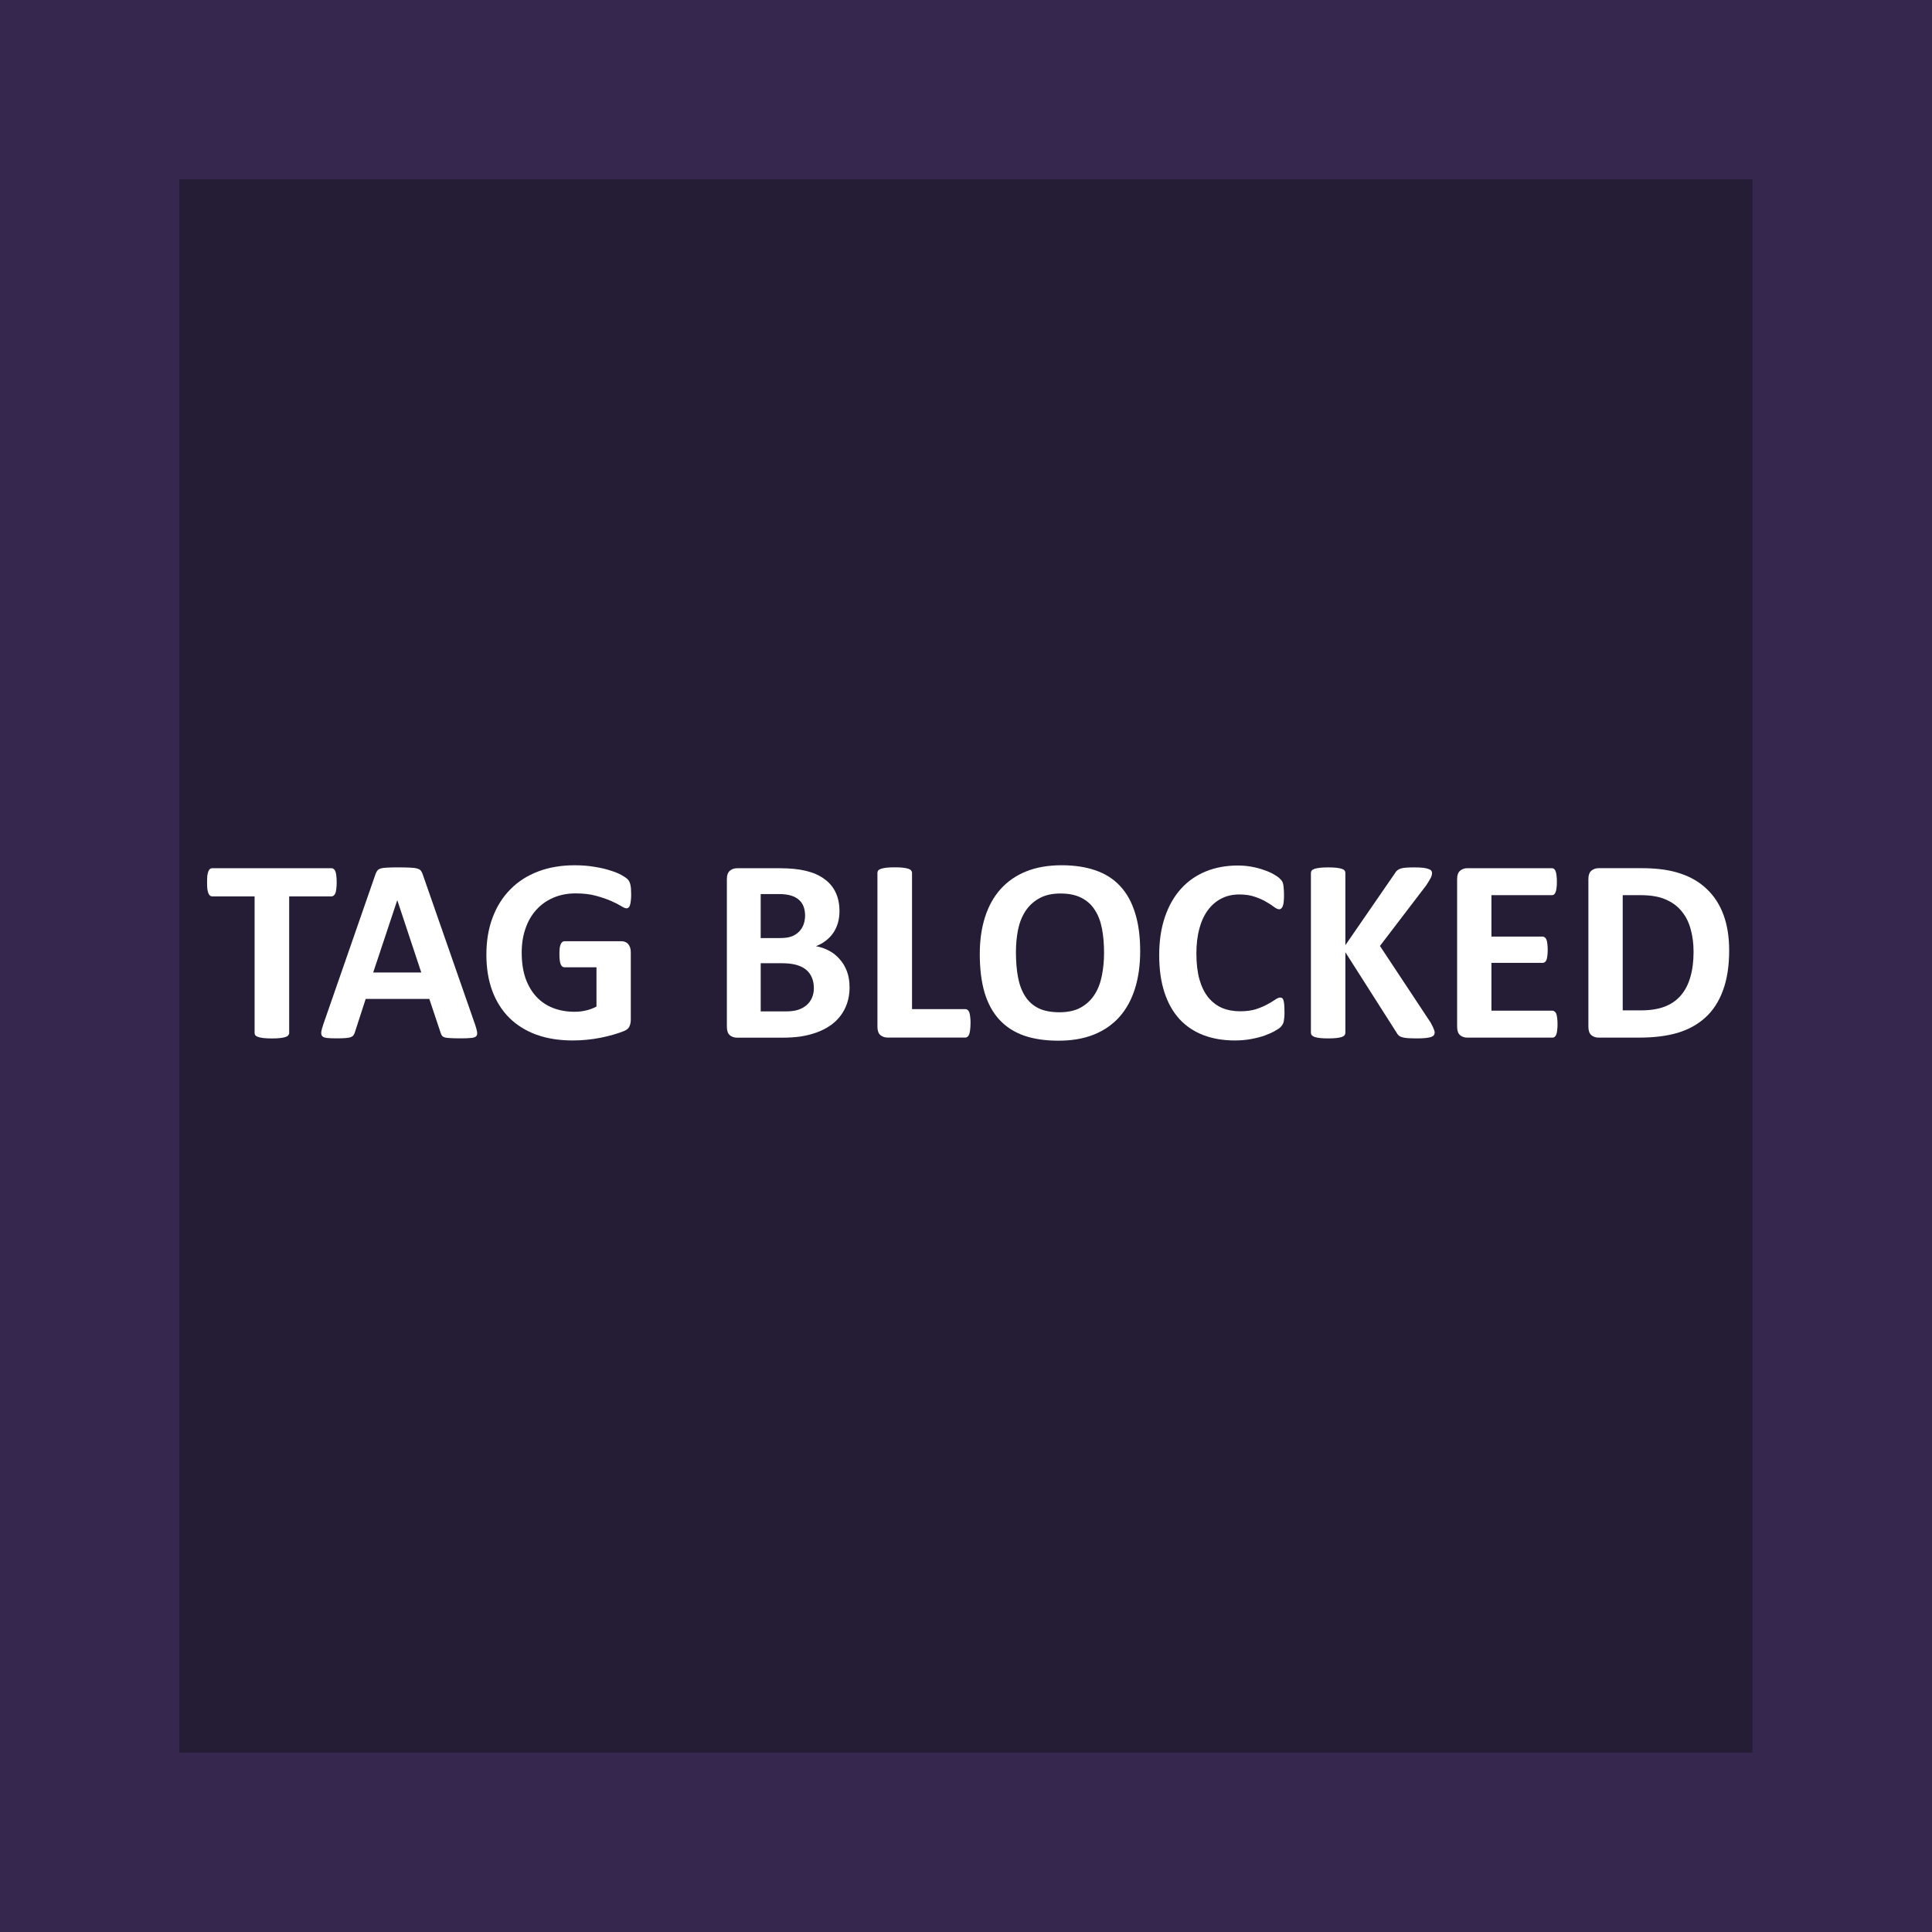
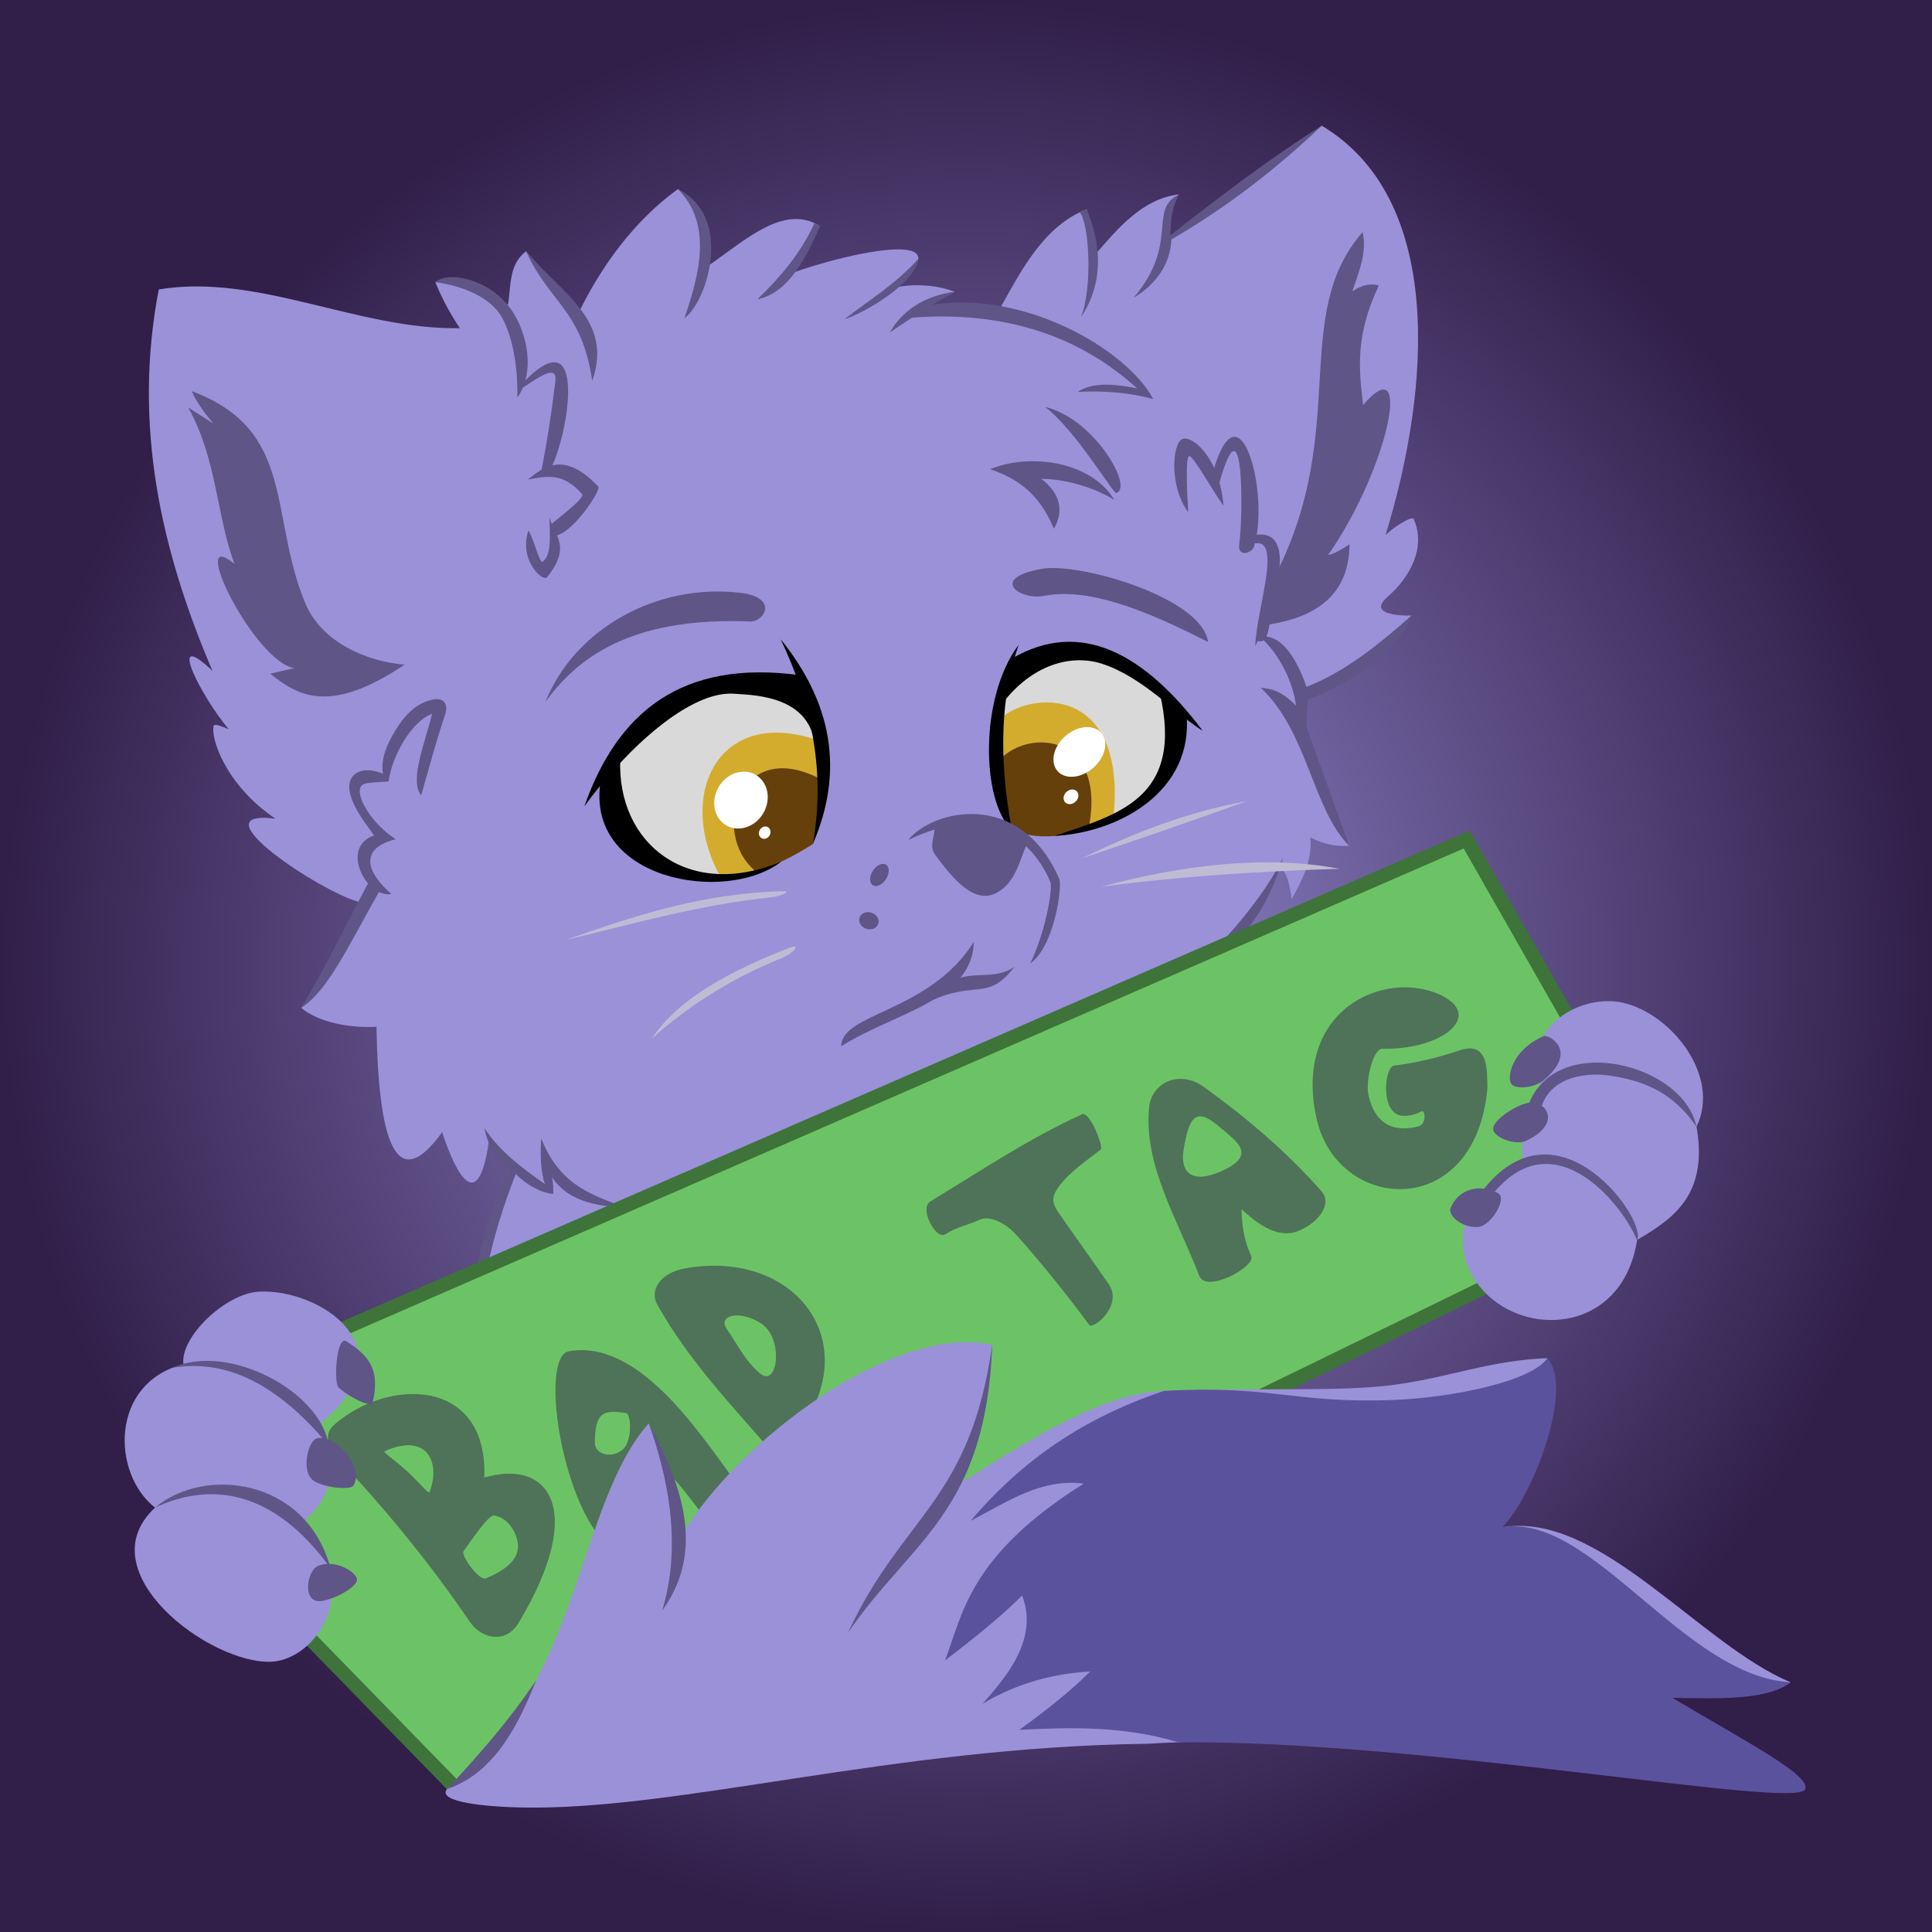
<svg xmlns="http://www.w3.org/2000/svg" width="132.29mm" height="132.29mm" version="1.1" viewBox="0 0 132.29 132.29">
-   <g transform="translate(585.86 84)">
-     <path d="m-585.86-84h132.29v132.29h-132.29z" fill="#36274e" style="paint-order:normal" />
-     <path d="m-573.58-71.716h107.72v107.72h-107.72z" fill="#251c36" style="paint-order:normal" />
-     <g transform="matrix(1.3354 0 0 1.3354 3146 322.74)" fill="#fff" stroke-width="1px" aria-label="TAG BLOCKED">
-       <path d="m-2777.3-259.34q0 0.195-0.02 0.336-0.013 0.134-0.047 0.222-0.034 0.081-0.087 0.121-0.047 0.04-0.107 0.04h-2.175v7.003q0 0.067-0.047 0.121-0.04 0.054-0.141 0.087-0.101 0.034-0.275 0.054-0.168 0.02-0.423 0.02-0.255 0-0.43-0.02-0.168-0.02-0.269-0.054-0.101-0.034-0.148-0.087-0.04-0.054-0.04-0.121v-7.003h-2.175q-0.067 0-0.114-0.04-0.047-0.04-0.081-0.121-0.034-0.087-0.054-0.222-0.013-0.141-0.013-0.336 0-0.201 0.013-0.342 0.02-0.141 0.054-0.222 0.034-0.087 0.081-0.121 0.047-0.04 0.114-0.04h6.123q0.06 0 0.107 0.04 0.054 0.034 0.087 0.121 0.034 0.081 0.047 0.222 0.02 0.141 0.02 0.342z" />
-       <path d="m-2770.2-252.04q0.081 0.242 0.101 0.383 0.02 0.141-0.054 0.215-0.074 0.067-0.262 0.081-0.188 0.02-0.517 0.02-0.342 0-0.537-0.013-0.188-7e-3 -0.289-0.034-0.101-0.034-0.141-0.087-0.04-0.054-0.067-0.141l-0.584-1.746h-3.263l-0.551 1.699q-0.027 0.094-0.074 0.161-0.04 0.06-0.141 0.101-0.094 0.034-0.275 0.047-0.174 0.013-0.463 0.013-0.309 0-0.483-0.02-0.175-0.02-0.242-0.094-0.067-0.081-0.047-0.222 0.02-0.141 0.101-0.376l2.679-7.707q0.04-0.114 0.094-0.181 0.054-0.074 0.168-0.107 0.121-0.04 0.329-0.047 0.208-0.013 0.551-0.013 0.396 0 0.631 0.013 0.235 7e-3 0.362 0.047 0.134 0.034 0.188 0.107 0.06 0.074 0.101 0.201zm-3.988-6.372h-0.01l-1.229 3.693h2.464z" />
-       <path d="m-2762.2-258.72q0 0.195-0.02 0.336-0.014 0.141-0.047 0.228-0.027 0.081-0.074 0.114-0.04 0.034-0.101 0.034-0.087 0-0.282-0.121-0.195-0.121-0.517-0.262-0.322-0.141-0.772-0.262-0.443-0.121-1.034-0.121-0.631 0-1.141 0.222-0.51 0.215-0.873 0.618-0.363 0.396-0.557 0.96-0.195 0.557-0.195 1.235 0 0.745 0.195 1.316 0.201 0.564 0.557 0.947 0.356 0.383 0.853 0.577 0.504 0.195 1.108 0.195 0.295 0 0.584-0.067t0.537-0.201v-2.014h-1.645q-0.121 0-0.188-0.148-0.067-0.154-0.067-0.517 0-0.188 0.013-0.316 0.02-0.128 0.054-0.201 0.034-0.081 0.081-0.114 0.047-0.04 0.107-0.04h2.934q0.107 0 0.188 0.04 0.087 0.034 0.148 0.107 0.067 0.074 0.101 0.181 0.034 0.101 0.034 0.235v3.458q0 0.201-0.074 0.356-0.067 0.148-0.289 0.235-0.215 0.087-0.537 0.181-0.322 0.094-0.671 0.161-0.342 0.067-0.698 0.101-0.349 0.034-0.705 0.034-1.041 0-1.866-0.295-0.819-0.302-1.39-0.866-0.571-0.571-0.873-1.383-0.302-0.819-0.302-1.853 0-1.067 0.322-1.913 0.322-0.853 0.913-1.444 0.591-0.598 1.423-0.913 0.839-0.316 1.866-0.316 0.564 0 1.027 0.081 0.463 0.074 0.806 0.188 0.349 0.107 0.577 0.235 0.228 0.128 0.316 0.222 0.094 0.094 0.134 0.269 0.04 0.168 0.04 0.504z" />
-       <path d="m-2751-253.98q0 0.463-0.128 0.839-0.128 0.376-0.356 0.665-0.222 0.289-0.537 0.497-0.309 0.208-0.685 0.342-0.376 0.134-0.806 0.201-0.423 0.06-0.947 0.06h-2.31q-0.222 0-0.376-0.128-0.148-0.134-0.148-0.43v-7.573q0-0.295 0.148-0.423 0.154-0.134 0.376-0.134h2.182q0.799 0 1.349 0.134 0.557 0.134 0.933 0.41 0.383 0.269 0.584 0.685 0.202 0.416 0.202 0.98 0 0.316-0.081 0.598-0.081 0.275-0.235 0.504-0.154 0.228-0.383 0.403-0.222 0.175-0.51 0.282 0.369 0.067 0.678 0.235 0.316 0.168 0.544 0.436 0.235 0.262 0.369 0.618 0.134 0.356 0.134 0.799zm-2.283-3.659q0-0.262-0.081-0.47-0.081-0.208-0.242-0.342-0.161-0.141-0.409-0.215-0.242-0.074-0.651-0.074h-0.893v2.256h0.987q0.383 0 0.611-0.087 0.228-0.094 0.376-0.248 0.154-0.161 0.228-0.369 0.074-0.215 0.074-0.45zm0.45 3.72q0-0.302-0.101-0.537-0.101-0.242-0.295-0.403-0.195-0.161-0.497-0.248-0.302-0.087-0.785-0.087h-1.047v2.471h1.276q0.369 0 0.618-0.074 0.255-0.081 0.436-0.228 0.188-0.154 0.289-0.376 0.107-0.228 0.107-0.517z" />
-       <path d="m-2744.8-252.12q0 0.201-0.02 0.342-0.014 0.134-0.047 0.228-0.034 0.087-0.087 0.128-0.047 0.04-0.114 0.04h-3.981q-0.222 0-0.376-0.128-0.148-0.134-0.148-0.43v-7.889q0-0.067 0.04-0.121 0.047-0.054 0.148-0.087 0.101-0.034 0.269-0.054 0.175-0.02 0.43-0.02 0.262 0 0.43 0.02 0.168 0.02 0.269 0.054t0.141 0.087q0.047 0.054 0.047 0.121v6.989h2.733q0.067 0 0.114 0.04 0.054 0.034 0.087 0.121 0.034 0.081 0.047 0.222 0.02 0.134 0.02 0.336z" />
-       <path d="m-2736.1-255.82q0 1.081-0.269 1.934-0.269 0.853-0.799 1.45-0.53 0.591-1.316 0.906-0.779 0.309-1.806 0.309-1.014 0-1.772-0.262-0.752-0.269-1.256-0.812-0.503-0.544-0.759-1.383-0.248-0.839-0.248-1.987 0-1.054 0.269-1.893 0.269-0.846 0.799-1.437 0.53-0.591 1.309-0.906 0.785-0.316 1.819-0.316 0.987 0 1.739 0.262 0.759 0.262 1.262 0.806 0.51 0.544 0.765 1.376 0.262 0.826 0.262 1.954zm-1.853 0.094q0-0.685-0.107-1.242-0.107-0.564-0.369-0.96-0.255-0.403-0.685-0.618-0.43-0.222-1.074-0.222-0.651 0-1.088 0.248-0.436 0.242-0.705 0.651-0.269 0.41-0.383 0.96-0.107 0.544-0.107 1.155 0 0.712 0.107 1.282 0.107 0.564 0.362 0.967 0.255 0.403 0.685 0.618 0.43 0.208 1.081 0.208 0.651 0 1.088-0.242 0.436-0.242 0.705-0.658 0.269-0.416 0.376-0.967 0.114-0.557 0.114-1.182z" />
-       <path d="m-2728.7-252.69q0 0.168-0.013 0.289-0.01 0.114-0.027 0.201-0.02 0.081-0.054 0.141-0.034 0.06-0.107 0.141-0.074 0.074-0.289 0.195-0.208 0.121-0.517 0.235-0.302 0.107-0.698 0.181-0.389 0.074-0.846 0.074-0.893 0-1.611-0.275-0.718-0.275-1.222-0.819-0.504-0.551-0.772-1.37-0.269-0.819-0.269-1.907 0-1.108 0.295-1.967 0.295-0.859 0.826-1.444 0.53-0.584 1.269-0.886 0.745-0.302 1.638-0.302 0.363 0 0.698 0.06t0.618 0.161q0.289 0.094 0.517 0.222 0.228 0.128 0.316 0.222 0.094 0.087 0.128 0.148 0.034 0.06 0.054 0.154 0.02 0.094 0.027 0.222 0.013 0.128 0.013 0.316 0 0.201-0.013 0.342t-0.047 0.228q-0.034 0.087-0.081 0.128-0.047 0.04-0.107 0.04-0.101 0-0.255-0.114-0.154-0.121-0.403-0.262-0.242-0.148-0.584-0.262-0.336-0.121-0.806-0.121-0.517 0-0.926 0.215-0.403 0.208-0.692 0.604-0.282 0.389-0.43 0.947t-0.148 1.256q0 0.765 0.154 1.329 0.161 0.557 0.45 0.92 0.295 0.363 0.705 0.544 0.416 0.175 0.933 0.175 0.47 0 0.812-0.107 0.342-0.114 0.584-0.248 0.248-0.134 0.403-0.242 0.161-0.107 0.248-0.107 0.067 0 0.107 0.027 0.04 0.027 0.067 0.107 0.027 0.081 0.04 0.228 0.013 0.141 0.013 0.383z" />
-       <path d="m-2721-251.64q0 0.074-0.04 0.134-0.034 0.054-0.141 0.094-0.101 0.034-0.282 0.054-0.181 0.02-0.457 0.02-0.436 0-0.631-0.034-0.188-0.034-0.275-0.101-0.081-0.067-0.128-0.161l-2.625-4.122v4.122q0 0.074-0.04 0.128-0.04 0.054-0.141 0.094-0.101 0.034-0.269 0.054-0.168 0.02-0.43 0.02-0.255 0-0.43-0.02-0.168-0.02-0.269-0.054-0.101-0.04-0.148-0.094-0.04-0.054-0.04-0.128v-8.184q0-0.074 0.04-0.128 0.047-0.054 0.148-0.087t0.269-0.054q0.174-0.02 0.43-0.02 0.262 0 0.43 0.02 0.168 0.02 0.269 0.054t0.141 0.087q0.04 0.054 0.04 0.128v3.699l2.545-3.693q0.047-0.087 0.114-0.141 0.067-0.06 0.174-0.094 0.107-0.034 0.275-0.047 0.168-0.013 0.43-0.013 0.269 0 0.443 0.02 0.174 0.02 0.275 0.06 0.107 0.034 0.148 0.087 0.04 0.054 0.04 0.121 0 0.114-0.06 0.235t-0.228 0.383l-2.383 3.122 2.598 3.928q0.148 0.275 0.175 0.369 0.034 0.087 0.034 0.141z" />
-       <path d="m-2714.7-252.07q0 0.195-0.02 0.329-0.013 0.128-0.047 0.208-0.034 0.081-0.087 0.121-0.047 0.034-0.107 0.034h-4.364q-0.222 0-0.376-0.128-0.148-0.134-0.148-0.43v-7.573q0-0.295 0.148-0.423 0.154-0.134 0.376-0.134h4.337q0.06 0 0.107 0.034 0.047 0.034 0.081 0.121 0.034 0.081 0.047 0.215 0.02 0.128 0.02 0.329 0 0.188-0.02 0.322-0.014 0.128-0.047 0.208-0.034 0.081-0.081 0.121-0.047 0.034-0.107 0.034h-3.102v2.122h2.625q0.06 0 0.107 0.04 0.054 0.034 0.087 0.114 0.034 0.074 0.047 0.208 0.02 0.128 0.02 0.316 0 0.195-0.02 0.322-0.013 0.128-0.047 0.208-0.034 0.074-0.087 0.107-0.047 0.034-0.107 0.034h-2.625v2.451h3.129q0.061 0 0.107 0.04 0.054 0.034 0.087 0.114 0.034 0.081 0.047 0.215 0.02 0.128 0.02 0.322z" />
-       <path d="m-2705.9-255.85q0 1.195-0.316 2.048-0.309 0.846-0.893 1.383t-1.423 0.792q-0.833 0.248-1.987 0.248h-2.075q-0.222 0-0.376-0.128-0.148-0.134-0.148-0.43v-7.573q0-0.295 0.148-0.423 0.154-0.134 0.376-0.134h2.229q1.161 0 1.967 0.275 0.812 0.269 1.363 0.806 0.557 0.53 0.846 1.316t0.289 1.819zm-1.826 0.06q0-0.618-0.148-1.148-0.141-0.53-0.463-0.92-0.316-0.389-0.819-0.604-0.497-0.222-1.309-0.222h-0.893v5.908h0.92q0.725 0 1.222-0.188 0.497-0.188 0.826-0.564 0.336-0.383 0.497-0.947 0.168-0.564 0.168-1.316z" />
+   <defs>
+     <radialGradient id="a" cx="-100.36" cy="230.86" r="66.145" gradientUnits="userSpaceOnUse">
+       <stop stop-color="#9a91d9" offset="0" />
+       <stop stop-color="#655791" offset=".5" />
+       <stop stop-color="#311e49" offset="1" />
+     </radialGradient>
+   </defs>
+   <g transform="translate(166.51 -164.71)">
+     <rect x="-166.51" y="164.71" width="132.29" height="132.29" fill="url(#a)" />
+     <g stroke-width=".873">
+       <path d="m-155.64 184.53c-1.791 9.331 0.162 17.884 3.678 26.115-3.214-3.051-0.812 1.697 1.109 3.998-0.313-0.132-0.968-0.427-1.026-0.234-0.229 0.765 0.766 4.021 4.225 6.358-5.535-0.701 3.122 5.026 5.713 5.696-1.024 2.852-2.497 5.04-3.947 7.261 1.254 1.028 3.373 1.385 5.157 1.296 0.127 7.709 1.305 11.664 4.493 7.214 1.039 3.144 2.489 5.569 3.203 0.626l1.754 1.814-2.698 8.243c18.401-9.6 46.088-10.872 55.097-28.893 0.505 0.477 0.711 1.304 0.809 2.273 0.775-1.405 1.434-2.699 1.282-4.259 1.317 0.746 2.664 0.586 2.664 0.586s-2.544-5.136-3.274-8.199l0.435-2.149c2.361-1.245 6.58-4.497 7.108-5.417 0 0-3.245 0.118-1.646-1.275 1.544-1.345 2.656-3.394 1.796-5.331-0.117-0.265-1.449 0.601-1.934 1.105 3.143-10.206 3.986-23.052-4.364-28.041l-10.455 7.636c-0.027-0.963-0.053-2.066 0.659-2.933-2.489 0.316-4.133 2.287-5.799 4.215l-0.499-3.197c-2.9 1.131-4.429 4.078-5.983 6.876l-5.416 0.054 2.357-1.281c-1.366-0.519-2.885-0.545-4.154-0.284 5.13-4.139-2.85-2.495-7.054-0.975l1.949-3.265c-2.462-1.476-5.022 0.95-7.639 2.765-0.056-2.337-0.462-4.403-2.055-5.269-3.033 2.203-5.259 5.32-6.79 8.461l-3.606-4.203c-1.171 0.886-1.032 2.325-1.227 3.647-1.528-0.844-3.154-1.687-4.988-1.536 0.481 1.159 0.949 2.04 1.683 3.153-6.96 0.13-13.807-3.785-20.619-2.652z" fill="#9a91d9" />
+       <path d="m-98.114 214.62 0.443-3.514c3.897-2.771 7.558-1.393 11.138 1.399 0.675 6.432-1.974 6.901-4.025 8.443z" fill="#d9d9d9" />
+       <path d="m-98.193 214.07c2.145-2.127 8.812-2.519 7.936 6.525-2.309 0.94-4.619 1.862-7.116 0.289z" fill="#d3ac2e" />
+       <path d="m-110.25 215.8c-2.238-7.573-9.511-4.259-14.328 1.279 0.498 4.303 2.263 7.53 7.556 7.761z" fill="#d9d9d9" />
+       <path d="m-110.39 215.44c-6.993-2.49-9.838 3.781-6.822 9.244l2.729-0.35 4.179-4.648z" fill="#d3ac2e" />
+     </g>
+     <g transform="matrix(.87252 0 0 .87252 -12.803 29.435)" fill="#5f5587">
+       <path d="m-144.41 207.2c-2.875-0.23-6.493-1.704-7.788-4.803-2.894-6.927-0.71-13.602-8.918-16.662 0.3 0.735 0.952 1.663 1.698 2.547l-1.975-1.264c2.255 4.031 2.224 8.529 3.633 12.282-3.772-3.153 1.508 7.626 4.68 8.175l-1.876 0.434c2.232 1.808 4.741 3.175 10.545-0.711z" />
+       <path d="m-142.21 209.94c-1.417 0.3-2.301 1.394-2.948 2.461-0.558 0.921-1.177 2.183-0.947 3.363-1.563-0.69-3.049-0.082-2.55 1.683 0.34 1.203 1.171 2.17 1.846 3.158-2.697 0.898-0.623 4.946 1.359 4.593-2.113-1.834-2.419-3.626 0.346-4.298-1.811-1.137-3.198-3.359-2.738-4.14 0.213-0.362 0.956-0.284 2.172-0.398 0.253-1.932 1.756-4.701 3.418-5.304-0.563 2.293-1.798 5.229-0.862 6.4 0.627-2.204 1.201-4.303 1.888-6.378 0.286-0.864-0.204-1.306-0.984-1.141z" color="#000000" />
+       <path d="m-147.14 224.1c-1.797 3.346-3.447 6.798-5.39 10.039 2.166-1.41 3.763-4.997 6.214-9.299z" />
+       <path d="m-138.15 243.57c0.331 1.631 1.081 2.644 2.016 3.383-1.54 2.468-2.094 5.117-2.658 7.764l0.879-0.188c0.471-2.405 1.271-4.898 2.221-7.356 0.889 0.883 1.922 1.449 2.942 1.57 0.012-0.415 0.014-0.889-0.118-1.333 1.486 2.17 3.963 2.243 5.963 2.458-2.57-0.978-5.303-1.681-6.783-5.49-0.086 1.083-0.065 2.579 0.286 3.584-1.787-1.252-3.532-2.547-4.749-4.394z" />
+       <path d="m-80.413 229.12c1.965-2.131 3.733-4.37 4.957-6.796-0.71 2.3-1.701 4.55-3.63 6.517z" />
+       <path d="m-70.286 221.42-3.369-9.4 0.118-2.054c4.186-1.707 7.099-3.997 8.142-6.615-2.598 2.299-5.29 4.458-8.241 5.589-0.372-1.088-1.586-4.287-3.673-3.93 1.03 0.818 2.526 2.945 2.852 5.401-1.186-1.182-1.906-1.31-2.769-1.4 3.696 3.465 4.061 9.52 6.939 12.408z" />
+       <path d="m-72.44 164.91c-4.007 2.498-7.949 5.519-11.882 8.603 0.082-0.956-0.04-1.753 0.67-3.197-2.453 1.163 0.081 3.817-3.547 8.085 1.521-0.876 2.887-2.465 2.96-4.566 4.406-2.561 8.285-5.582 11.798-8.925z" />
+       <path d="m-90.884 171.46c1.256 2.991 1.246 5.922-0.444 8.466 0.926-2.347 0.634-7.355-0.094-8.225 0.161-0.098 0.348-0.174 0.538-0.241z" />
+       <path d="m-93.461 196.53c-1.099-2.651-2.721-3.892-4.996-4.67 3.073-1.289 7.931-0.627 9.738 2.404-2.061-1.265-4.651-1.692-5.71-1.633 1.715 1.305 1.632 2.787 0.968 3.9z" />
+       <path d="m-94.132 186.98c3.847 0.906 6.957 6.352 5.569 6.744-0.25 0.071-3.051-4.762-5.569-6.744z" />
+       <path d="m-94.33 199.67c-4.274 0.716-1.839 2.505 0.099 2.131 3.469-0.67 7.9 1.077 12.875 3.623-0.485-3.525-10.118-6.233-12.974-5.754z" />
+       <path d="m-82.912 195.24c-1.505-2.001-1.272-5.458-0.446-5.752 0.801-0.285 2.912 1.51 3.211 5.235-0.889-1.196-2.423-4.039-2.71-3.884-0.287 0.154-0.151 2.877-0.055 4.401z" />
+       <path d="m-80.971 192.07 0.465 0.964c2.025-7.232 1.885 2.736 1.595 4.714-0.154 1.045 0.976 0.73 1.15 0.192 1.29-4.003-1.115-13.194-3.209-5.87z" />
+       <path d="m-77.648 205.74c0.054-2.848 2.248-8.736-0.209-8.015l0.084-0.684c3.495-0.673 1.814 5.013 0.126 8.699z" />
+       <path d="m-76.044 200.11c5.812-11.379 1.103-20.315 6.813-26.856 0.372 1.59-0.301 3.12-0.81 4.66 0.646-0.463 1.384-0.685 2.083-0.464-1.881 3.94-1.556 6.659-1.234 9.37 3.984-4.625 1.971 5.024-2.745 11.769 0.545-0.085 1.114-0.483 1.679-0.829-0.028 3.729-2.331 5.656-6.279 6.279-0.242 1.55-0.635 1.341-1.017 1.303z" />
+       <path d="m-109.89 180.09c1.953-1.521 3.955-2.709 5.79-4.726-0.256 1.954-4.308 4.278-5.79 4.726z" />
+       <path d="m-106.33 181.12c0.994-1.711 2.687-2.858 5.081-3.187-1.743 0.981-3.468 2.095-5.081 3.187z" />
+       <path d="m-104.78 179.98c5.227-0.42 12.063 0.262 17.859 5.543-2.453-0.514-3.821-0.314-4.672 0.276 1.783-0.115 4.037 0.023 5.93 0.56-2.079-3.918-10.285-8.692-17.693-7.347z" />
+       <path d="m-111.8 172.78-0.444-0.226c-1.121 2.438-2.737 4.281-4.478 5.97 2.382-0.483 3.774-3.12 4.922-5.744z" />
+       <path d="m-122.96 169.89c4.411 2.173 2.28 8.866 0.508 10.116 1.173-3.415 2.228-7.367-0.508-10.116z" />
+       <path d="m-134.88 174.76c1.817 4.038 4.379 4.584 5.195 10.169 1.662-4.77-2.376-6.827-5.195-10.169z" />
+       <path d="m-135.56 186.25c1.49-2.217 0.644-5.16-0.34-6.699-1.674-2.618-5.069-3.295-6.104-2.368 2.071 0.271 4.383 1.163 5.269 2.834 0.739 1.393 1.215 3.537 1.175 6.234z" />
+       <path d="m-135.31 185.29c5.405-5.874 3.776 4.115 2.253 6.745l-0.655 0.127c0.488-2.466 0.805-4.535 1.127-7.157 0.171-1.399-1.128-0.489-2.66 0.535z" />
+       <path d="m-134.73 192.67c1.358-1.122 2.925-2.174 5.515 0.553 0.273 0.287-2.126 3.822-3.414 3.843l-0.235-0.926c0.849-0.717 2.621-2.037 2.377-2.322-1.489-1.74-2.822-1.403-4.244-1.147z" />
+       <path d="m-134.69 196.67c-0.792 2.357 1.142 4.059 1.451 3.677 1.936-2.395 0.608-3.276 0.194-4.7 0.011 1.306 0.21 2.903-0.525 3.47-0.252 0.194-0.649-1.641-1.12-2.447z" />
+       <path d="m-117.3 203.81c1.131 0.043 2.284-1.896-0.803-2.251-6.501-0.747-12.919 2.78-15.259 8.554 2.872-3.931 7.319-6.639 16.062-6.303z" />
+       <path d="m-99.748 228.97c-0.076 4.612-6.46 5.62-10.395 8.183-0.018-2.637 6.887-2.639 10.395-8.183z" />
+       <path d="m-104.07 234.06c4.464-2.442 5.216-0.167 7.526-3.157-1.624 1.141-3.266 0.199-5.092 1.212z" />
+       <path d="m-107.24 227.53a0.772 0.665 17.55 0 1-0.937 0.401 0.772 0.665 17.55 0 1-0.536-0.867 0.772 0.665 17.55 0 1 0.937-0.401 0.772 0.665 17.55 0 1 0.536 0.867z" />
+       <path d="m-106.54 222.98a0.609 0.958 32.749 0 1-0.21 1.207 0.609 0.958 32.749 0 1-1.009 0.242 0.609 0.958 32.749 0 1 0.21-1.207 0.609 0.958 32.749 0 1 1.009-0.242z" />
+       <path d="m-102.84 219.92c0.11 0.629-0.471 1.462 0.059 2.189 1.555 2.137 3.167 3.889 4.838 2.991 1.612-0.866 1.83-2.852 2.463-3.998-2.329-1.558-4.745-2.3-7.36-1.183z" />
+     </g>
+     <g stroke-width=".873">
+       <path d="m-114.84 224.31c1.424-0.285 2.699-0.995 3.996-1.809l0.706-4.345c-5.75-3.183-7.764 3.529-4.702 6.154z" fill="#66400a" />
+       <path d="m-113.94 219.29a1.773 2.002 30.163 0 1-1.833 2.141 1.773 2.002 30.163 0 1-1.833-1.731 1.773 2.002 30.163 0 1 1.833-2.141 1.773 2.002 30.163 0 1 1.833 1.731z" fill="#fff" />
+       <path d="m-113.75 221.68a0.385 0.435 30.163 0 1-0.398 0.465 0.385 0.435 30.163 0 1-0.398-0.376 0.385 0.435 30.163 0 1 0.398-0.465 0.385 0.435 30.163 0 1 0.398 0.376z" fill="#fff" />
+     </g>
+     <g transform="matrix(.87252 0 0 .87252 -12.803 29.435)">
+       <path d="m-114.83 222.64c-4.335 3.392-15.543 1.501-14.182-6.407l1.525-1.662c-0.306 6.691 5.354 11.159 12.658 8.069z" />
+       <path d="m-112.38 221.29c2.508-5.791 1.485-11.131-2.522-16.088 2.482 5.216 3.53 10.56 2.522 16.088z" />
+       <path d="m-112.37 212.72c-0.924-3.167-4.928-3.13-6.115-3.235-3.531-0.311-8.569 4.369-11.821 8.832 2.586-7.348 7.618-11.572 16.968-10.282z" />
+     </g>
+     <g stroke-width=".873">
+       <path d="m-97.265 221.45c1.476 0.801 3.327 0.58 5.283 0.072 1.304-6.44-3.928-7.028-6.079-4.8z" fill="#66400a" />
+       <path d="m-90.83 215.68a1.447 1.987 48.875 0 1-1.774 2.139 1.447 1.987 48.875 0 1-1.774-1.103 1.447 1.987 48.875 0 1 1.774-2.139 1.447 1.987 48.875 0 1 1.774 1.103z" fill="#fff" />
+       <path d="m-92.669 219.18a0.457 0.548 46.501 0 1-0.507 0.584 0.457 0.548 46.501 0 1-0.507-0.404 0.457 0.548 46.501 0 1 0.507-0.584 0.457 0.548 46.501 0 1 0.507 0.404z" fill="#fff" />
+     </g>
+     <g transform="matrix(.87252 0 0 .87252 -12.803 29.435)">
+       <path d="m-96.748 220.2c-2.426-2.344-2.557-10.452 0.525-14.555-1.366 3.892-1.628 8.674-0.525 14.555z" />
+       <path d="m-81.778 212.39c-4.628-6.141-9.628-8.783-14.956-5.681l-0.788 3.566c2.36-3.112 5.429-3.906 7.805-3.156 3.228 1.02 5.956 4.074 7.939 5.271z" />
+       <path d="m-85.15 209.41c1.946 8.362-3.38 9.556-8.261 11.234 5.242-0.297 10.911-3.595 10.362-9.548z" />
+     </g>
+     <path d="m-104.32 222.23c5.025-2.454 8.315-0.438 9.721 2.846 0.226 0.527-0.428 3.755-1.375 5.608 1.663-1.147 2.221-5.289 1.99-5.813-2.729-6.203-8.734-4.675-10.336-2.641z" fill="#5f5587" stroke-width=".873" />
+     <path d="m-152.73 259.92 1.282 10.681 16.167 16.575 83.149-40.526-13.952-24.458z" fill="#6cc365" stroke="#3e733a" stroke-width=".965" />
+     <g transform="matrix(.87252 0 0 .87252 -12.803 29.435)" fill="#4e7358">
+       <path d="m-143.59 264.44c-2.074-0.046-4.36 0.777-6.124 2.219-0.885 0.723-1.276 1.437 0.829 3.677 3.338 3.551 6.835 7.913 9.565 11.943 0.978 1.443 2.878 1.742 3.843 0.138 5.462-9.087 2.254-12.902-2.682-11.418 0.175-4.566-2.401-6.491-5.432-6.559zm1.119 7.72c-0.055 0.133-0.87-0.863-1.785-1.697-0.894-0.815-1.89-1.465-1.726-1.538 3.503-1.548 4.391 1.087 3.511 3.235zm5.078 1.81c1.247 0.184 1.93 1.654 1.88 2.517-0.063 1.099-1.214 1.886-2.522 2.415-0.549 0.222-1.975-1.818-1.755-2.124 0.611-0.849 1.967-2.871 2.397-2.807z" />
+       <path d="m-131.51 261.08c-2.425 0.423-0.459 12.84 3.397 15.479l3.81-6.556c1.226 1.157 2.26 2.574 3.383 4.04l2.464-2.723c-3.024-4.163-7.679-11.177-13.053-10.24zm4.472 4.854c0.416 0.067 0.495 2.161-0.221 2.826-0.856 0.795-2.233 0.445-2.224-0.518 0.023-2.33 0.619-2.602 2.445-2.308z" />
+       <path d="m-120.21 254.37c-0.68 4e-3 -1.387 0.067-2.116 0.192-2.085 0.358-2.859 1.767-2.268 2.834 2.458 4.438 6.041 8.136 9.364 11.983 7.383-7.088 3.049-15.063-4.98-15.01zm1.989 3.904c0.52 0.024 1.167 0.22 1.806 0.641 1.768 1.166 1.294 5.026-0.066 3.935-1.192-0.956-1.835-2.362-2.639-3.499-0.479-0.676 0.032-1.117 0.898-1.077z" />
+       <path d="m-103.16 249.33c-0.893 0.54 0.454 3.074 1.189 2.571 0.793-0.543 1.737-0.71 2.682-1.133 0.919-0.412 2.186 0.406 2.875 1.175 2.042 2.278 3.878 4.578 5.736 7.077 0.285 0.383 2.685-1.516 1.52-3.207-1.381-2.005-2.649-3.746-3.967-5.654-0.588-0.85-0.401-1.367 0.028-1.963 0.844-1.174 2.136-2.017 3.317-2.944 0.244-0.191-0.868-3.037-1.465-2.765-4.343 1.98-8.019 4.486-11.915 6.842z" />
+       <path d="m-85.984 241.92c-0.458 4.554 2.252 8.857 3.929 13.234 0.549 1.434 4.444-0.731 4.085-1.525-0.608-1.345-0.734-2.513-0.762-3.695 0.991 0.896 2.691 2.387 4.406 1.729 1.505-0.577 2.793-2.087 1.869-3.136-2.78-3.155-5.901-5.779-9.207-8.171-1.999-1.447-4.134-0.282-4.32 1.564zm5.532 1.564c1.236 1.072 3.128 2.19 0.019 3.519-2.123 0.907-3.17 0.137-2.834-1.818 0.421-2.457 0.924-3.341 2.815-1.701z" />
+       <path d="m-66.768 238.67c-0.75 0.101-1.113 3.782 0.652 3.929 0.449 0.037 0.948-0.045 1.479-0.332 0.353-0.191 0.415 0.987-0.175 1.152-0.935 0.262-3.321 0.655-3.969-2.501-0.218-1.06 0.361-3.593 1.111-3.577 4.748 0.101 8.075-2.666 4.42-4.28-4.352-1.921-11.469 1.253-9.596 9.753 1.629 7.392 12.457 8.15 13.41-2.365-0.038-1.225 0.17-3.76-2.15-2.991-2.038 0.676-3.429 0.976-5.18 1.212z" />
+     </g>
+     <path d="m-54.411 249.61c2.525-1.478 4.876-3.121 4.066-7.753 1.675-3.422-1.666-7.689-5-8.478-2.841-0.673-7.038 1.591-5.708 5.608-0.954 1.7-1.42 3.376-1.18 5.076-5.737 3.383-4.548 7.64-2.033 9.655 3.156 2.528 8.925 1.809 9.855-4.107z" fill="#9a91d9" stroke-width=".873" />
+     <g transform="matrix(.87252 0 0 .87252 -12.803 29.435)" fill="#5f5587">
+       <path d="m-58.865 248.56-0.88-0.176c5.912-7.46 12.933 2.502 12.047 3.993-0.993-2.583-6.33-9.484-11.167-3.817z" />
+       <path d="m-56.193 241.68c1.064-2.718 3.856-3.529 6.535-3.171 3.03 0.405 6.088 2.321 6.629 4.954-2.001-2.916-4.424-3.627-6.693-3.995-1.773-0.288-4.617-0.034-5.449 2.351z" />
+       <path d="m-55.011 236.35c0.342-0.145 2.788 1.108-0.007 3.463-0.761 0.641-2.265 0.712-2.537 0.297-0.386-0.589 0.098-2.721 2.543-3.76z" />
+       <path d="m-55.744 241.57c-0.823-0.194-2.979 1.102-3.221 1.908-0.238 0.79 1.732 1.459 2.488 1.12 2.497-1.121 2.044-2.718 0.733-3.027z" />
+       <path d="m-62.335 249.86c-0.212 0.514 0.854 1.571 2.18 1.466 0.986-0.078 2.316-2.247 1.554-2.649-1.433-0.756-3.092-0.372-3.734 1.183z" />
+     </g>
+     <g stroke-width=".873">
+       <path d="m-153.95 258.12c-5.068 1.307-4.914 7.504-1.943 9.823-4.733 4.389 3.796 10.763 7.99 10.549 2.943-0.15 6.37-4.742 2.241-9.688 2.039-1.729 2.307-3.929 1.13-6.668 6.252-5.174-0.184-9.22-4.265-8.983-2.268 0.131-5.4 3.111-5.152 4.97z" fill="#9a91d9" />
+       <path d="m-154.71 258.37c3.848-1.76 10.192 1.64 10.708 5.316-3.164-3.809-6.677-6.002-10.708-5.316z" fill="#5f5587" />
+       <path d="m-155.89 267.94c3.675-1.733 8.049-1.352 12.021 4.164-1.696-6.249-8.705-6.987-12.021-4.164z" fill="#5f5587" />
+       <path d="m-135.74 287.06c-1.178 0.923 1.846 1.338 4.768 1.411 10.776 0.268 25.372-4.136 43.034-4.36 4.373-0.291 25.378-0.594 35.799-3.213 3.143 0.03 6.525 0.278 8.236-0.999-6.189-2.563-13.138-11.774-19.745-10.608 1.352-3.097 2.896-8.993 3.084-11.583-3.917 0.145-6.753 1.333-10.49 1.825-3.735 0.493-8.475 0.17-15.75 0.414-4.67 0.157-10.413 4.187-13.783 6.203 1.096-2.331 1.467-5.709 2.018-9.357-6.812-1.465-17.286 6.569-21.086 12.761-0.39-2.581-1.271-5.122-2.434-7.385-4.984 5.667-4.546 17.763-13.65 24.89z" fill="#9a91d9" />
+     </g>
+     <g transform="matrix(.87252 0 0 .87252 -12.803 29.435)" fill="#5f5587">
+       <path d="m-141.07 295.43c3.555-1.194 5.473-4.698 6.975-8.52-2.131 3.167-4.463 5.824-6.975 8.52z" />
+       <path d="m-124.2 281.44c3.164-4.374 1.934-9.251-1.052-14.707 2.092 5.87 2.276 10.68 1.052 14.707z" />
+       <path d="m-98.296 260.57c-0.48 13.13-6.346 15.34-11.316 22.591 4.319-9.289 9.562-10.246 11.316-22.591z" />
+     </g>
+     <path d="m-51.995 280.97c3.143 0.03 6.383 0.205 8.094-1.072-7.297-0.38-13.644-11.643-19.74-10.613 2.099-2.092 4.937-9.577 3.079-11.577-1.073 1.594-6.507 2.709-10.563 2.863-6.781 0.256-8.258-1.036-15.677-0.623-6.133 2.055-10.133 5.246-13.255 8.903 2.462-1.27 4.809-2.932 7.759-2.554-7.901 4.947-8.31 9.022-9.504 12.111 1.902-1.46 3.76-2.927 5.281-4.451 1.124 2.929-1.003 5.511-2.721 7.42 2.39-1.427 4.859-2.071 7.378-2.214-1.32 1.332-3.018 2.664-4.85 3.997 3.477-0.186 7.189-0.273 10.878 0.849 16.882-0.146 42.334 4.63 42.93 3.223 0.401-0.947-3.649-3.038-9.086-6.261z" fill="#5b529e" stroke-width=".873" />
+     <g transform="matrix(.87252 0 0 .87252 -12.803 29.435)" fill="#5f5587">
+       <path d="m-148.96 260.31c1.282 0.879 2.781 1.837 2.025 4.824-0.093 0.367-1.757-0.382-2.654-1.203-0.409-0.374-0.177-4.174 0.629-3.622z" />
+       <path d="m-151.35 267.94c-0.65 0.224-1.276 2.727-0.097 3.373 0.999 0.548 2.832 0.635 3.02 0.318 0.903-1.525-1.548-4.165-2.924-3.691z" />
+       <path d="m-151.17 277.91c-0.954 0.363-1.336 3.089 0.325 2.758 1.443-0.288 2.818-1.277 2.695-1.721-0.172-0.619-1.71-1.536-3.02-1.037z" />
+     </g>
+     <g transform="matrix(.87252 0 0 .87252 -12.803 29.435)" fill="#c0bbd4">
+       <path d="m-114.48 224.98c0.198-3e-3 -0.206 0.379-1.21 0.484-5.664 0.592-10.81 2.089-16.104 3.345 5.206-1.822 10.782-3.729 17.313-3.829z" />
+       <path d="m-114.25 229.43c0.955-0.377 0.512 0.353-0.637 0.824-4.3 1.758-7.484 3.941-10.113 6.28 2.148-3.265 6.503-5.427 10.75-7.103z" />
+       <path d="m-91.241 222.39c4.011-1.96 8.17-3.616 12.91-4.479-4.284 1.552-8.59 3.037-12.91 4.479z" />
+       <path d="m-89.749 224.63c5.978-1.616 12.721-2.557 18.702-1.41-6.503 0.203-12.787 0.613-18.702 1.41z" />
    </g>
  </g>
</svg>
